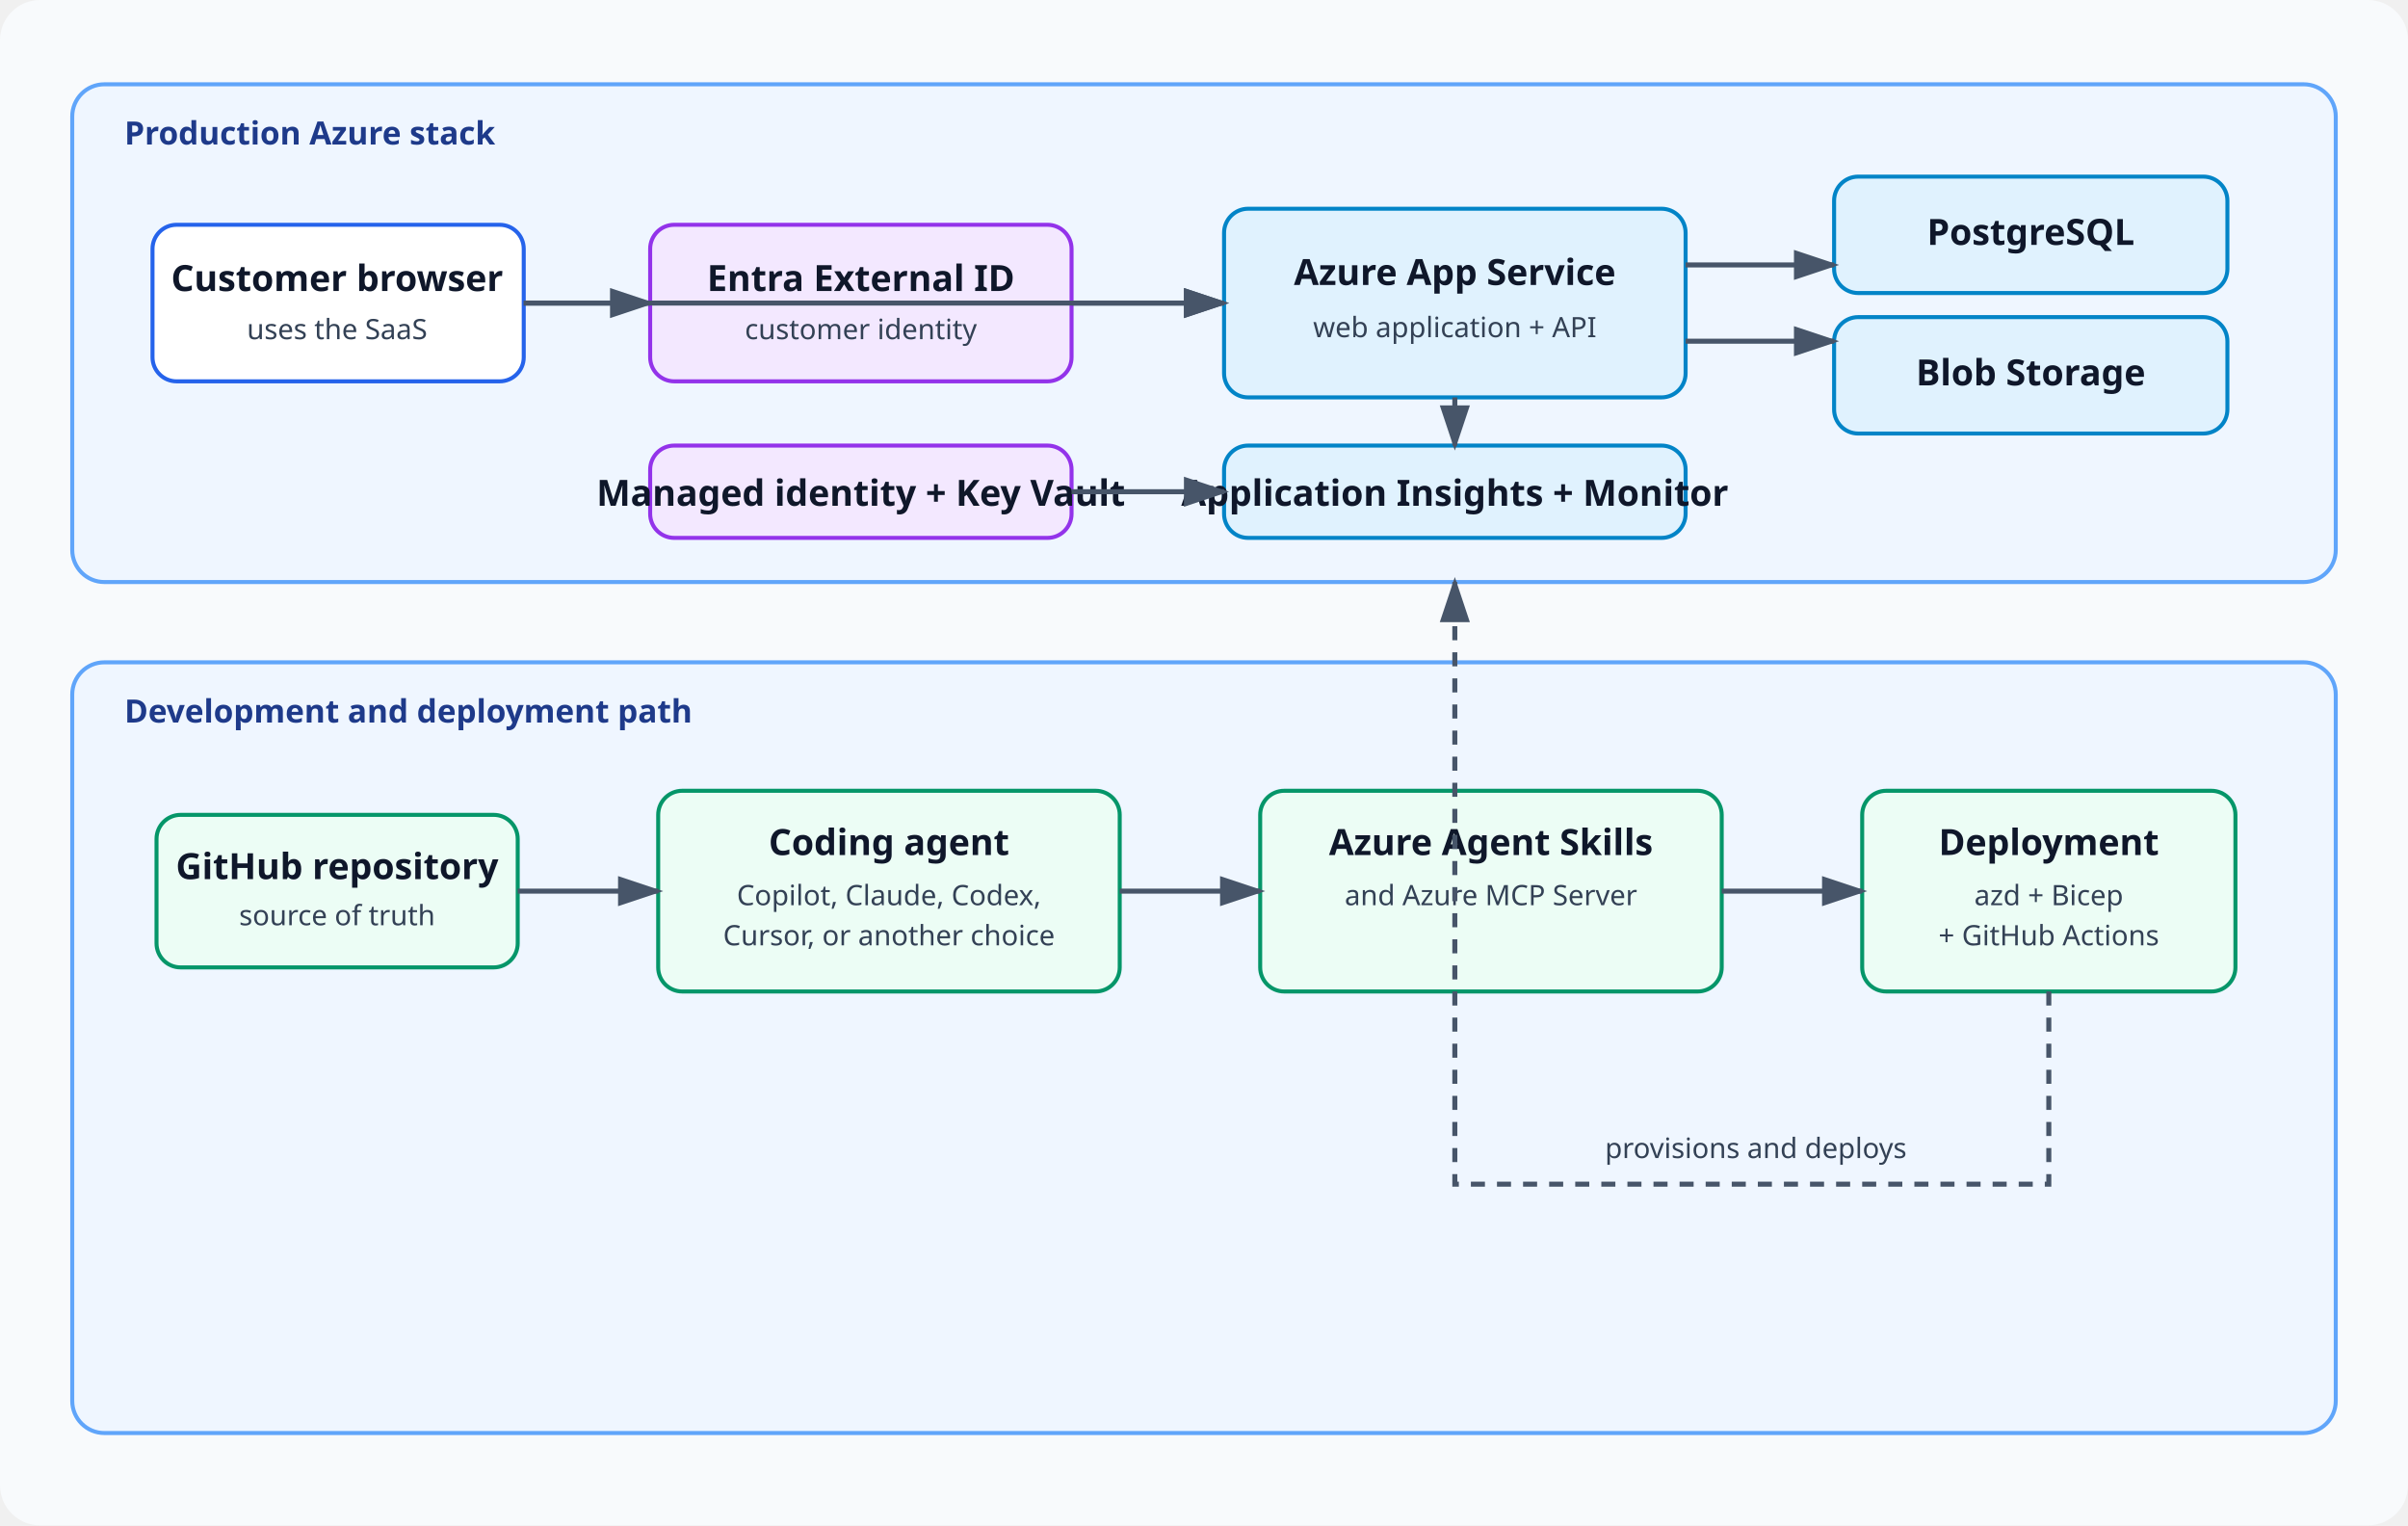
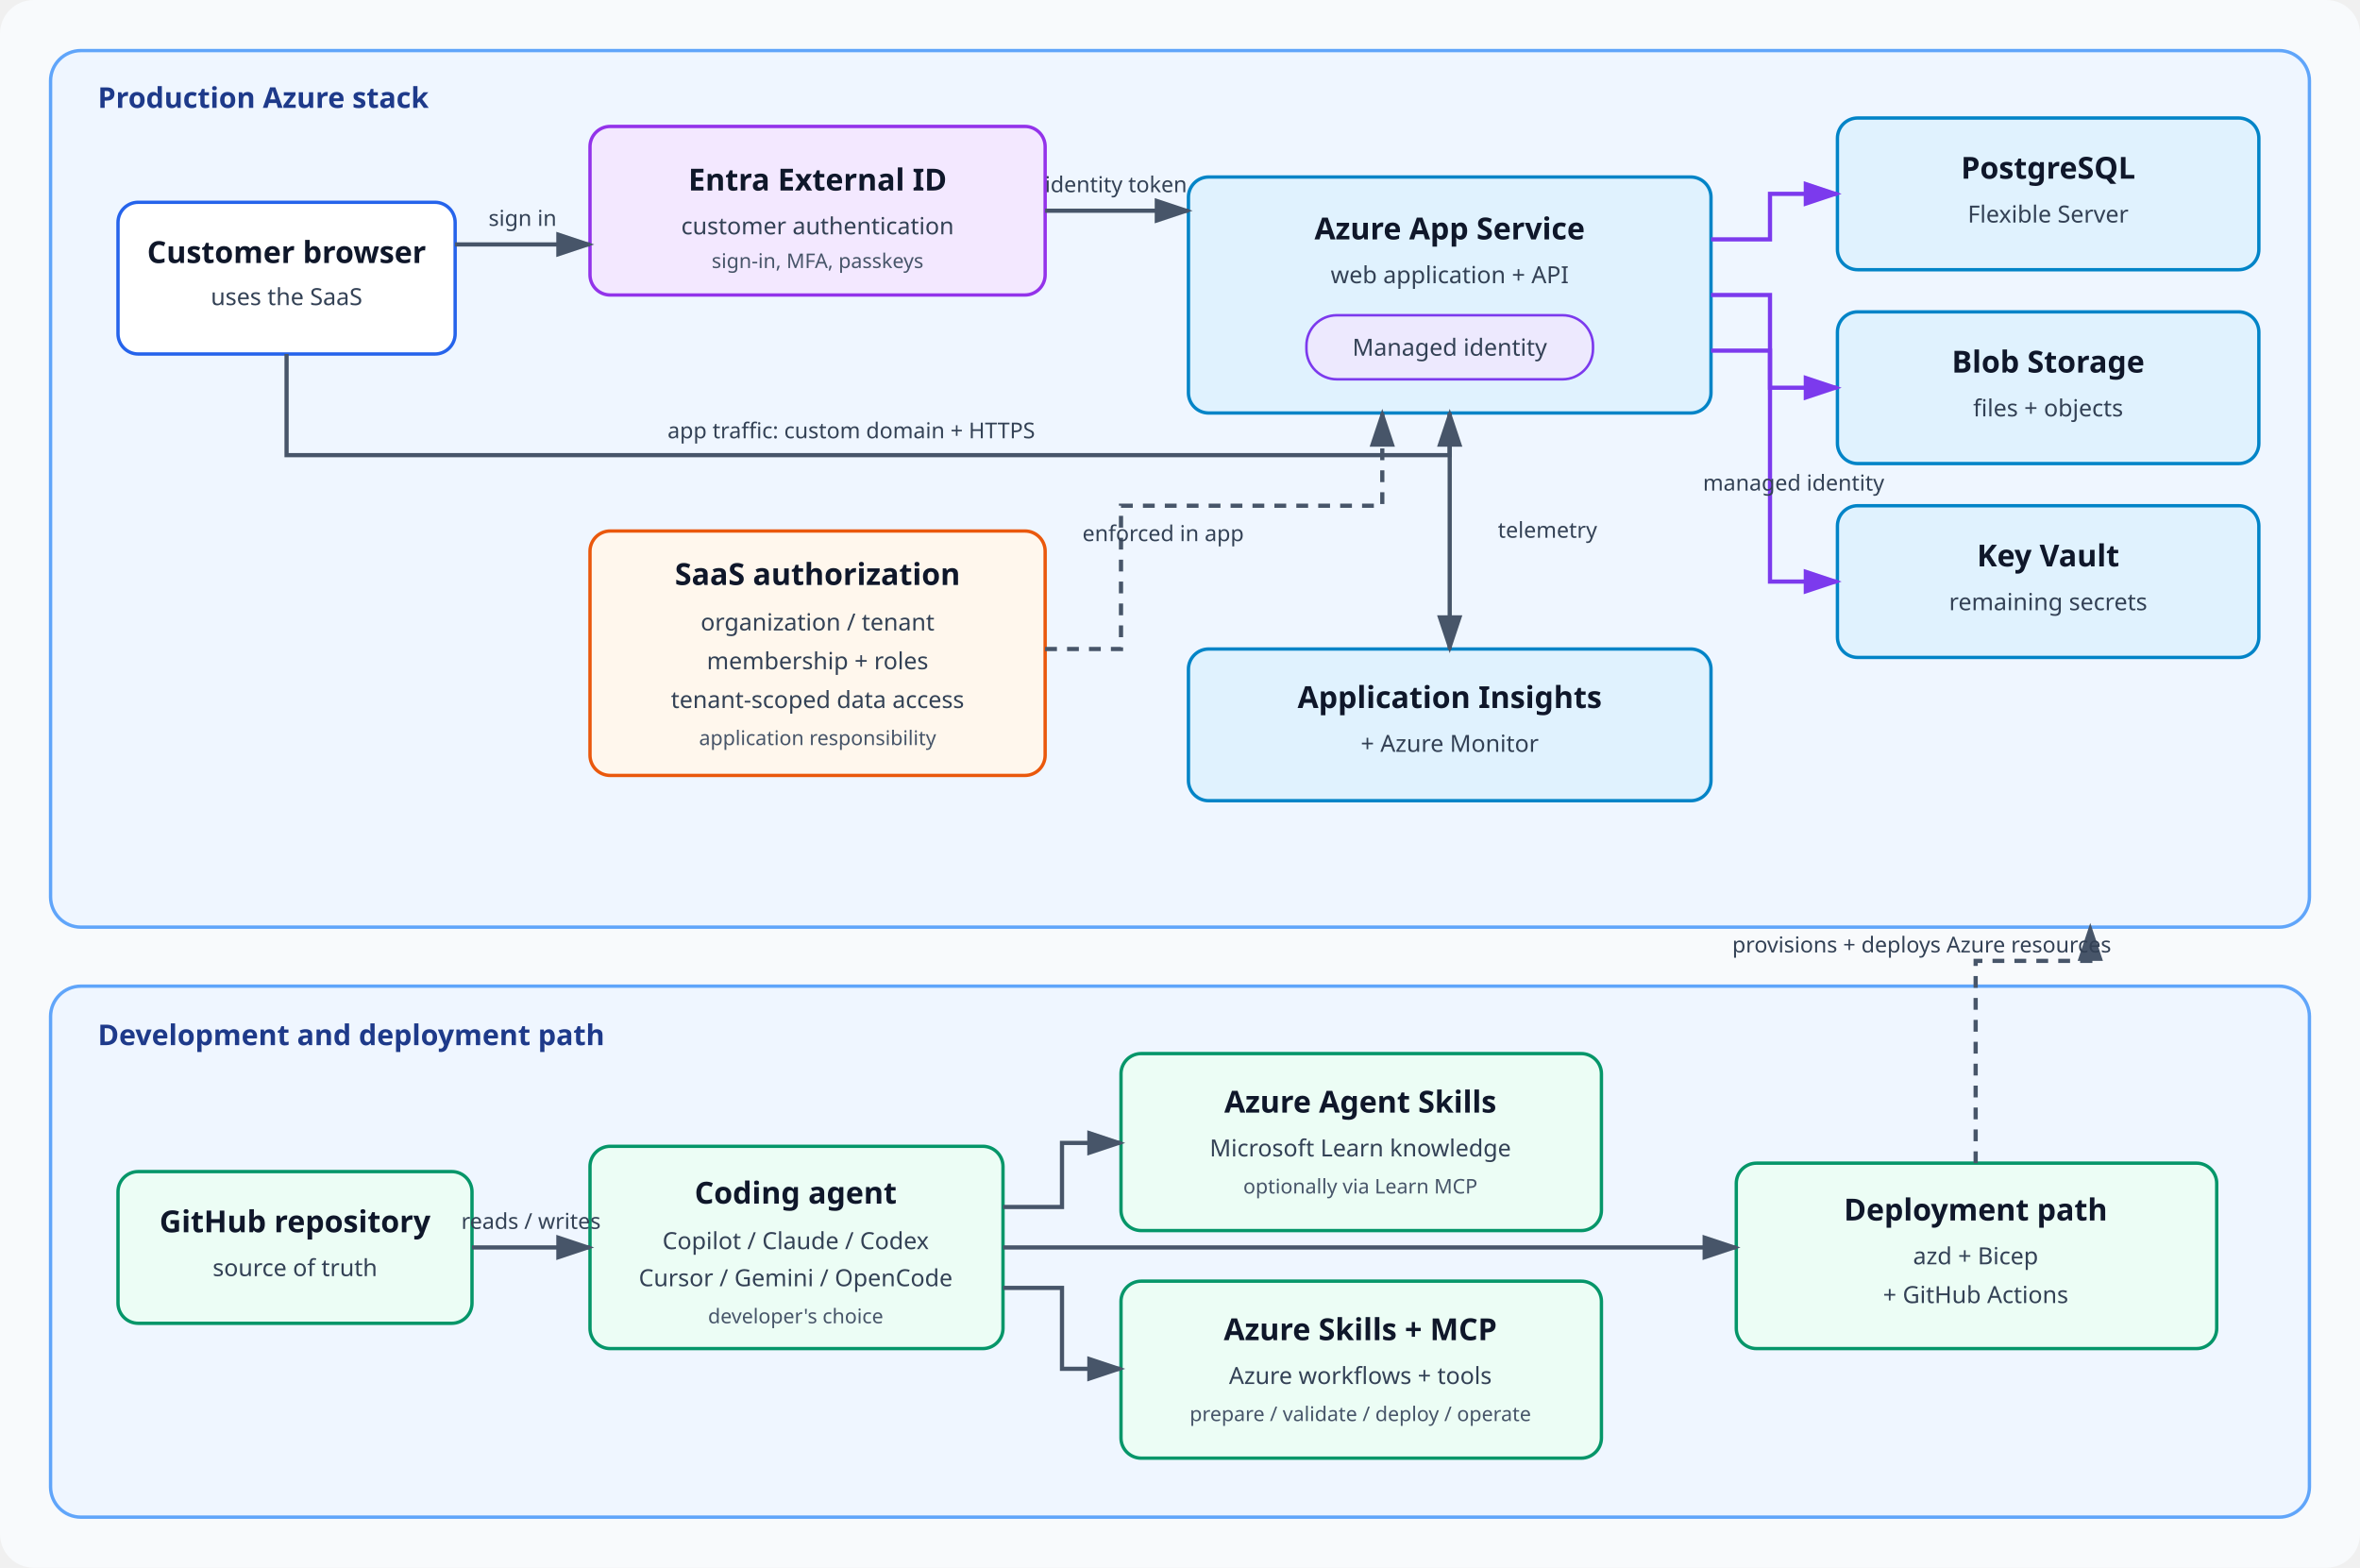
- <svg xmlns="http://www.w3.org/2000/svg" width="1200" height="760" viewBox="0 0 1200 760" role="img" aria-labelledby="title description">
+ <svg xmlns="http://www.w3.org/2000/svg" width="1400" height="930" viewBox="0 0 1400 930" role="img" aria-labelledby="title description">
  <style>
    :root { color-scheme: light dark; }
    .canvas { fill: #f8fafc; }
    .group { fill: #eff6ff; stroke: #60a5fa; stroke-width: 2; }
    .node { fill: #ffffff; stroke: #2563eb; stroke-width: 2; }
    .azure { fill: #e0f2fe; stroke: #0284c7; stroke-width: 2; }
    .identity { fill: #f3e8ff; stroke: #9333ea; stroke-width: 2; }
    .tooling { fill: #ecfdf5; stroke: #059669; stroke-width: 2; }
+     .app-responsibility { fill: #fff7ed; stroke: #ea580c; stroke-width: 2; }
+     .badge { fill: #ede9fe; stroke: #7c3aed; stroke-width: 1.5; }
    .label { fill: #0f172a; font: 600 18px system-ui, sans-serif; text-anchor: middle; }
    .small { fill: #334155; font: 14px system-ui, sans-serif; text-anchor: middle; }
-     .group-label { fill: #1e3a8a; font: 700 16px system-ui, sans-serif; }
+     .tiny { fill: #475569; font: 12px system-ui, sans-serif; text-anchor: middle; }
+     .group-label { fill: #1e3a8a; font: 700 17px system-ui, sans-serif; }
+     .edge-label { fill: #334155; font: 13px system-ui, sans-serif; text-anchor: middle; }
    .arrow { fill: none; stroke: #475569; stroke-width: 2.5; marker-end: url(#arrow); }
+     .mi-arrow { fill: none; stroke: #7c3aed; stroke-width: 2.5; marker-end: url(#arrow-mi); }
    .dashed { stroke-dasharray: 7 6; }
    @media (prefers-color-scheme: dark) {
      .canvas { fill: #0f172a; }
      .group { fill: #172554; stroke: #60a5fa; }
      .node { fill: #1e293b; stroke: #60a5fa; }
      .azure { fill: #0c4a6e; stroke: #38bdf8; }
      .identity { fill: #3b0764; stroke: #c084fc; }
      .tooling { fill: #064e3b; stroke: #34d399; }
+       .app-responsibility { fill: #431407; stroke: #fb923c; }
+       .badge { fill: #2e1065; stroke: #c084fc; }
      .label { fill: #f8fafc; }
      .small { fill: #cbd5e1; }
+       .tiny { fill: #cbd5e1; }
      .group-label { fill: #bfdbfe; }
+       .edge-label { fill: #cbd5e1; }
      .arrow { stroke: #94a3b8; }
+       .mi-arrow { stroke: #c084fc; }
+       .marker { fill: #94a3b8; }
+       .marker-mi { fill: #c084fc; }
    }
  </style>
  <defs>
    <marker id="arrow" markerWidth="10" markerHeight="10" refX="8" refY="3" orient="auto" markerUnits="strokeWidth">
-       <path d="M0,0 L0,6 L9,3 z" fill="#475569" />
+       <path class="marker" d="M0,0 L0,6 L9,3 z" fill="#475569" />
+     </marker>
+     <marker id="arrow-mi" markerWidth="10" markerHeight="10" refX="8" refY="3" orient="auto" markerUnits="strokeWidth">
+       <path class="marker-mi" d="M0,0 L0,6 L9,3 z" fill="#7c3aed" />
    </marker>
  </defs>
-   <rect class="canvas" width="1200" height="760" rx="20" />
-   <rect class="group" x="36" y="42" width="1128" height="248" rx="16" />
-   <text class="group-label" x="62" y="72">Production Azure stack</text>
-   <rect class="node" x="76" y="112" width="185" height="78" rx="12" />
-   <text class="label" x="168" y="145">Customer browser</text>
-   <text class="small" x="168" y="169">uses the SaaS</text>
-   <rect class="identity" x="324" y="112" width="210" height="78" rx="12" />
-   <text class="label" x="429" y="145">Entra External ID</text>
-   <text class="small" x="429" y="169">customer identity</text>
-   <rect class="azure" x="610" y="104" width="230" height="94" rx="12" />
-   <text class="label" x="725" y="142">Azure App Service</text>
-   <text class="small" x="725" y="168">web application + API</text>
-   <rect class="azure" x="914" y="88" width="196" height="58" rx="12" />
-   <text class="label" x="1012" y="122">PostgreSQL</text>
-   <rect class="azure" x="914" y="158" width="196" height="58" rx="12" />
-   <text class="label" x="1012" y="192">Blob Storage</text>
-   <rect class="azure" x="610" y="222" width="230" height="46" rx="12" />
-   <text class="label" x="725" y="252">Application Insights + Monitor</text>
-   <rect class="identity" x="324" y="222" width="210" height="46" rx="12" />
-   <text class="label" x="429" y="252">Managed identity + Key Vault</text>
-   <path class="arrow" d="M261 151 H324" />
-   <path class="arrow" d="M261 151 H610" />
-   <path class="arrow" d="M534 151 H610" />
-   <path class="arrow" d="M840 132 H914" />
-   <path class="arrow" d="M840 170 H914" />
-   <path class="arrow" d="M725 198 V222" />
-   <path class="arrow" d="M534 245 H610" />
-   <rect class="group" x="36" y="330" width="1128" height="384" rx="16" />
-   <text class="group-label" x="62" y="360">Development and deployment path</text>
-   <rect class="tooling" x="78" y="406" width="180" height="76" rx="12" />
-   <text class="label" x="168" y="438">GitHub repository</text>
-   <text class="small" x="168" y="461">source of truth</text>
-   <rect class="tooling" x="328" y="394" width="230" height="100" rx="12" />
-   <text class="label" x="443" y="426">Coding agent</text>
-   <text class="small" x="443" y="451">Copilot, Claude, Codex,</text>
-   <text class="small" x="443" y="471">Cursor, or another choice</text>
-   <rect class="tooling" x="628" y="394" width="230" height="100" rx="12" />
-   <text class="label" x="743" y="426">Azure Agent Skills</text>
-   <text class="small" x="743" y="451">and Azure MCP Server</text>
-   <rect class="tooling" x="928" y="394" width="186" height="100" rx="12" />
-   <text class="label" x="1021" y="426">Deployment</text>
-   <text class="small" x="1021" y="451">azd + Bicep</text>
-   <text class="small" x="1021" y="471">+ GitHub Actions</text>
-   <path class="arrow" d="M258 444 H328" />
-   <path class="arrow" d="M558 444 H628" />
-   <path class="arrow" d="M858 444 H928" />
-   <path class="arrow dashed" d="M1021 494 V590 H725 V290" />
-   <text class="small" x="875" y="577">provisions and deploys</text>
+   <rect class="canvas" width="1400" height="930" rx="20" />
+   <rect class="group" x="30" y="30" width="1340" height="520" rx="18" />
+   <text class="group-label" x="58" y="64">Production Azure stack</text>
+   <rect class="node" x="70" y="120" width="200" height="90" rx="12" />
+   <text class="label" x="170" y="156">Customer browser</text>
+   <text class="small" x="170" y="181">uses the SaaS</text>
+   <rect class="identity" x="350" y="75" width="270" height="100" rx="12" />
+   <text class="label" x="485" y="113">Entra External ID</text>
+   <text class="small" x="485" y="139">customer authentication</text>
+   <text class="tiny" x="485" y="159">sign-in, MFA, passkeys</text>
+   <rect class="azure" x="705" y="105" width="310" height="140" rx="12" />
+   <text class="label" x="860" y="142">Azure App Service</text>
+   <text class="small" x="860" y="168">web application + API</text>
+   <rect class="badge" x="775" y="187" width="170" height="38" rx="18" />
+   <text class="small" x="860" y="211">Managed identity</text>
+   <rect class="azure" x="1090" y="70" width="250" height="90" rx="12" />
+   <text class="label" x="1215" y="106">PostgreSQL</text>
+   <text class="small" x="1215" y="132">Flexible Server</text>
+   <rect class="azure" x="1090" y="185" width="250" height="90" rx="12" />
+   <text class="label" x="1215" y="221">Blob Storage</text>
+   <text class="small" x="1215" y="247">files + objects</text>
+   <rect class="azure" x="1090" y="300" width="250" height="90" rx="12" />
+   <text class="label" x="1215" y="336">Key Vault</text>
+   <text class="small" x="1215" y="362">remaining secrets</text>
+   <rect class="azure" x="705" y="385" width="310" height="90" rx="12" />
+   <text class="label" x="860" y="420">Application Insights</text>
+   <text class="small" x="860" y="446">+ Azure Monitor</text>
+   <rect class="app-responsibility" x="350" y="315" width="270" height="145" rx="12" />
+   <text class="label" x="485" y="347">SaaS authorization</text>
+   <text class="small" x="485" y="374">organization / tenant</text>
+   <text class="small" x="485" y="397">membership + roles</text>
+   <text class="small" x="485" y="420">tenant-scoped data access</text>
+   <text class="tiny" x="485" y="442">application responsibility</text>
+   <path class="arrow" d="M270 145 H350" />
+   <text class="edge-label" x="310" y="134">sign in</text>
+   <path class="arrow" d="M620 125 H705" />
+   <text class="edge-label" x="662" y="114">identity token</text>
+   <path class="arrow" d="M170 210 V270 H860 V245" />
+   <text class="edge-label" x="505" y="260">app traffic: custom domain + HTTPS</text>
+   <path class="arrow dashed" d="M620 385 H665 V300 H820 V245" />
+   <text class="edge-label" x="690" y="321">enforced in app</text>
+   <path class="mi-arrow" d="M1015 142 H1050 V115 H1090" />
+   <path class="mi-arrow" d="M1015 175 H1050 V230 H1090" />
+   <path class="mi-arrow" d="M1015 208 H1050 V345 H1090" />
+   <text class="edge-label" x="1064" y="291">managed identity</text>
+   <path class="arrow" d="M860 245 V385" />
+   <text class="edge-label" x="918" y="319">telemetry</text>
+   <rect class="group" x="30" y="585" width="1340" height="315" rx="18" />
+   <text class="group-label" x="58" y="620">Development and deployment path</text>
+   <rect class="tooling" x="70" y="695" width="210" height="90" rx="12" />
+   <text class="label" x="175" y="731">GitHub repository</text>
+   <text class="small" x="175" y="757">source of truth</text>
+   <rect class="tooling" x="350" y="680" width="245" height="120" rx="12" />
+   <text class="label" x="472" y="714">Coding agent</text>
+   <text class="small" x="472" y="741">Copilot / Claude / Codex</text>
+   <text class="small" x="472" y="763">Cursor / Gemini / OpenCode</text>
+   <text class="tiny" x="472" y="785">developer's choice</text>
+   <rect class="tooling" x="665" y="625" width="285" height="105" rx="12" />
+   <text class="label" x="807" y="660">Azure Agent Skills</text>
+   <text class="small" x="807" y="686">Microsoft Learn knowledge</text>
+   <text class="tiny" x="807" y="708">optionally via Learn MCP</text>
+   <rect class="tooling" x="665" y="760" width="285" height="105" rx="12" />
+   <text class="label" x="807" y="795">Azure Skills + MCP</text>
+   <text class="small" x="807" y="821">Azure workflows + tools</text>
+   <text class="tiny" x="807" y="843">prepare / validate / deploy / operate</text>
+   <rect class="tooling" x="1030" y="690" width="285" height="110" rx="12" />
+   <text class="label" x="1172" y="724">Deployment path</text>
+   <text class="small" x="1172" y="750">azd + Bicep</text>
+   <text class="small" x="1172" y="773">+ GitHub Actions</text>
+   <path class="arrow" d="M280 740 H350" />
+   <text class="edge-label" x="315" y="729">reads / writes</text>
+   <path class="arrow" d="M595 716 H630 V678 H665" />
+   <path class="arrow" d="M595 764 H630 V812 H665" />
+   <path class="arrow" d="M595 740 H1030" />
+   <path class="arrow dashed" d="M1172 690 V570 H1240 V550" />
+   <text class="edge-label" x="1140" y="565">provisions + deploys Azure resources</text>
</svg>
